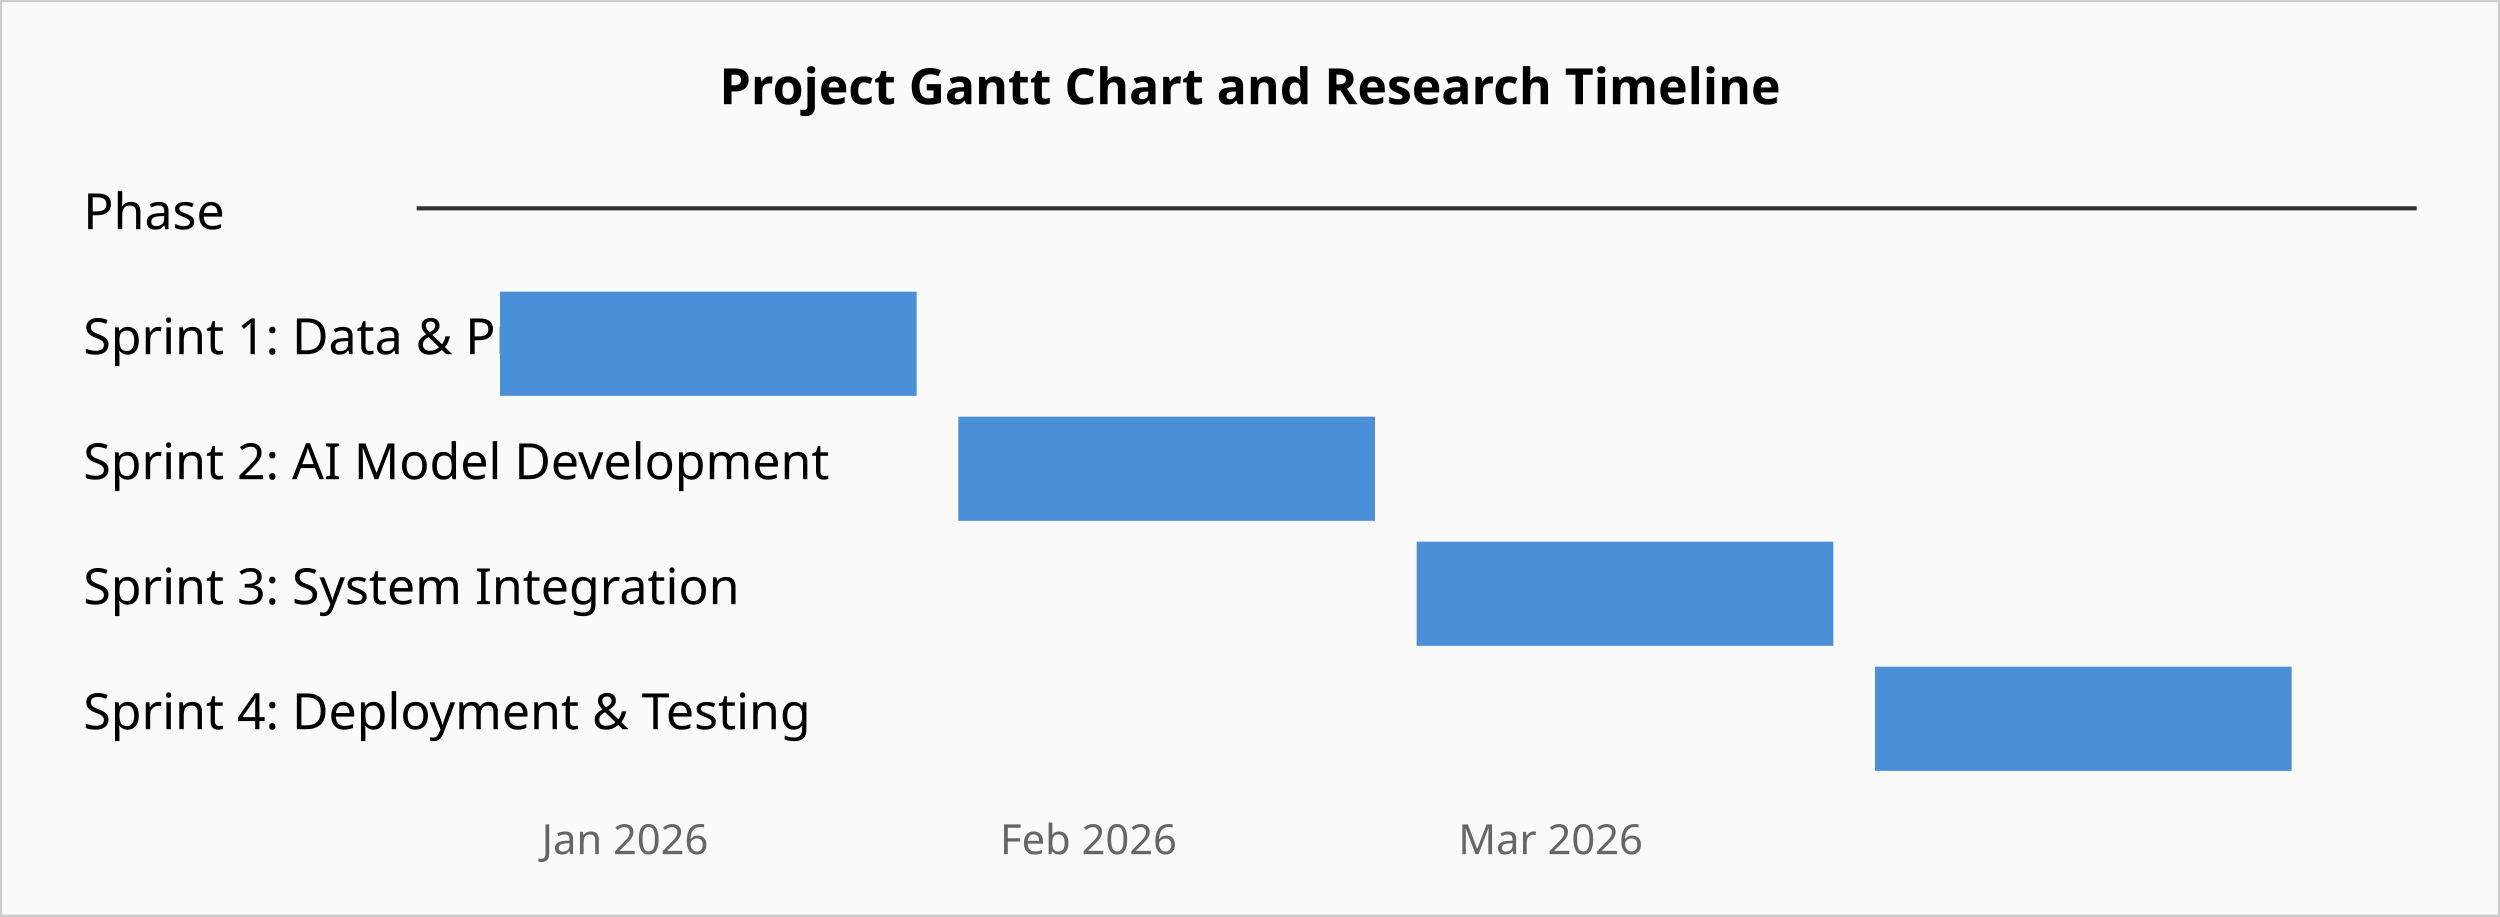
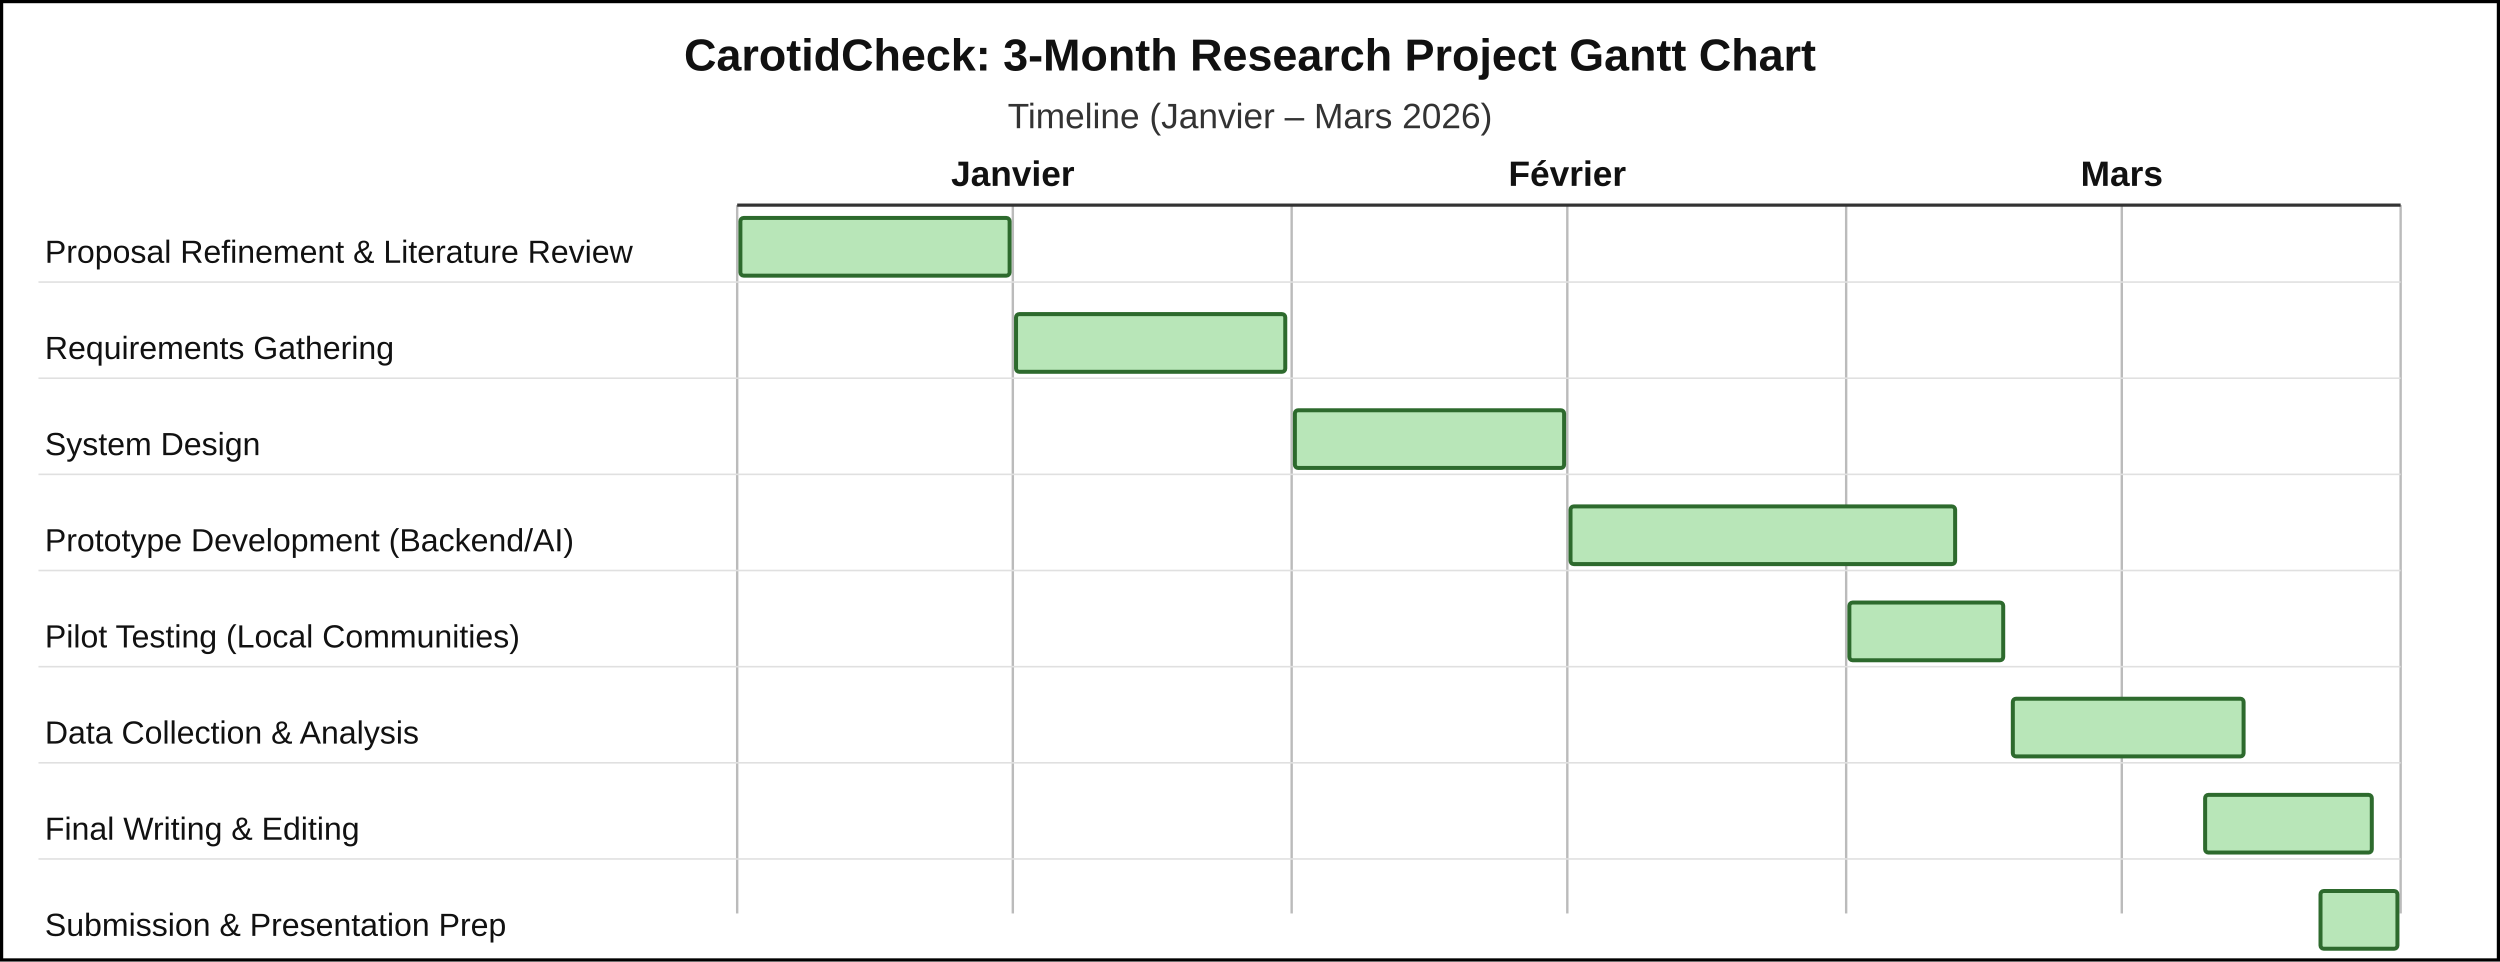
- <svg xmlns="http://www.w3.org/2000/svg" viewBox="0 0 600 220" font-family="sans-serif" font-size="12">
-   <rect width="600" height="220" fill="#fafafa" stroke="#ccc" />
-   <text x="300" y="25" text-anchor="middle" font-weight="bold">Project Gantt Chart and Research Timeline</text>
-   <text x="20" y="55">Phase</text>
-   <line x1="100" y1="50" x2="580" y2="50" stroke="#333" />
-   <text x="20" y="85">Sprint 1: Data &amp; Preprocessing</text>
-   <rect x="120" y="70" width="100" height="25" fill="#4A90D9" />
-   <text x="20" y="115">Sprint 2: AI Model Development</text>
-   <rect x="230" y="100" width="100" height="25" fill="#4A90D9" />
-   <text x="20" y="145">Sprint 3: System Integration</text>
-   <rect x="340" y="130" width="100" height="25" fill="#4A90D9" />
-   <text x="20" y="175">Sprint 4: Deployment &amp; Testing</text>
-   <rect x="450" y="160" width="100" height="25" fill="#4A90D9" />
-   <text x="130" y="205" fill="#666" font-size="10">Jan 2026</text>
-   <text x="240" y="205" fill="#666" font-size="10">Feb 2026</text>
-   <text x="350" y="205" fill="#666" font-size="10">Mar 2026</text>
+ <svg xmlns="http://www.w3.org/2000/svg" viewBox="0 0 780 300" font-family="Arial, Helvetica, sans-serif">
+   <defs>
+     <style>
+       .title { font-size: 14px; font-weight: bold; fill: #111; }
+       .subtitle { font-size: 11px; fill: #333; }
+       .month { font-size: 11px; font-weight: 600; fill: #111; }
+       .label { font-size: 10px; fill: #111; }
+       .grid { stroke: #bbb; stroke-width: 0.75; }
+       .bar { fill: #b8e6b8; stroke: #2d6a2d; stroke-width: 1.25; }
+     </style>
+   </defs>
+   <rect x="0.5" y="0.5" width="779" height="299" fill="#ffffff" stroke="#000000" stroke-width="1" />
+   <text x="390" y="22" text-anchor="middle" class="title">CarotidCheck: 3-Month Research Project Gantt Chart</text>
+   <text x="390" y="40" text-anchor="middle" class="subtitle">Timeline (Janvier – Mars 2026)</text>
+   <text x="316" y="58" text-anchor="middle" class="month">Janvier</text>
+   <text x="489" y="58" text-anchor="middle" class="month">Février</text>
+   <text x="662" y="58" text-anchor="middle" class="month">Mars</text>
+   <line x1="230" y1="64" x2="230" y2="285" class="grid" />
+   <line x1="316" y1="64" x2="316" y2="285" class="grid" />
+   <line x1="403" y1="64" x2="403" y2="285" class="grid" />
+   <line x1="489" y1="64" x2="489" y2="285" class="grid" />
+   <line x1="576" y1="64" x2="576" y2="285" class="grid" />
+   <line x1="662" y1="64" x2="662" y2="285" class="grid" />
+   <line x1="749" y1="64" x2="749" y2="285" class="grid" />
+   <line x1="230" y1="64" x2="749" y2="64" stroke="#333" stroke-width="1" />
+   <line x1="12" y1="88" x2="749" y2="88" stroke="#e0e0e0" stroke-width="0.5" />
+   <line x1="12" y1="118" x2="749" y2="118" stroke="#e0e0e0" stroke-width="0.5" />
+   <line x1="12" y1="148" x2="749" y2="148" stroke="#e0e0e0" stroke-width="0.5" />
+   <line x1="12" y1="178" x2="749" y2="178" stroke="#e0e0e0" stroke-width="0.5" />
+   <line x1="12" y1="208" x2="749" y2="208" stroke="#e0e0e0" stroke-width="0.5" />
+   <line x1="12" y1="238" x2="749" y2="238" stroke="#e0e0e0" stroke-width="0.5" />
+   <line x1="12" y1="268" x2="749" y2="268" stroke="#e0e0e0" stroke-width="0.5" />
+   <text x="14" y="82" class="label">Proposal Refinement &amp; Literature Review</text>
+   <text x="14" y="112" class="label">Requirements Gathering</text>
+   <text x="14" y="142" class="label">System Design</text>
+   <text x="14" y="172" class="label">Prototype Development (Backend/AI)</text>
+   <text x="14" y="202" class="label">Pilot Testing (Local Communities)</text>
+   <text x="14" y="232" class="label">Data Collection &amp; Analysis</text>
+   <text x="14" y="262" class="label">Final Writing &amp; Editing</text>
+   <text x="14" y="292" class="label">Submission &amp; Presentation Prep</text>
+   <rect class="bar" x="231" y="68" width="84" height="18" rx="1" />
+   <rect class="bar" x="317" y="98" width="84" height="18" rx="1" />
+   <rect class="bar" x="404" y="128" width="84" height="18" rx="1" />
+   <rect class="bar" x="490" y="158" width="120" height="18" rx="1" />
+   <rect class="bar" x="577" y="188" width="48" height="18" rx="1" />
+   <rect class="bar" x="628" y="218" width="72" height="18" rx="1" />
+   <rect class="bar" x="688" y="248" width="52" height="18" rx="1" />
+   <rect class="bar" x="724" y="278" width="24" height="18" rx="1" />
</svg>
